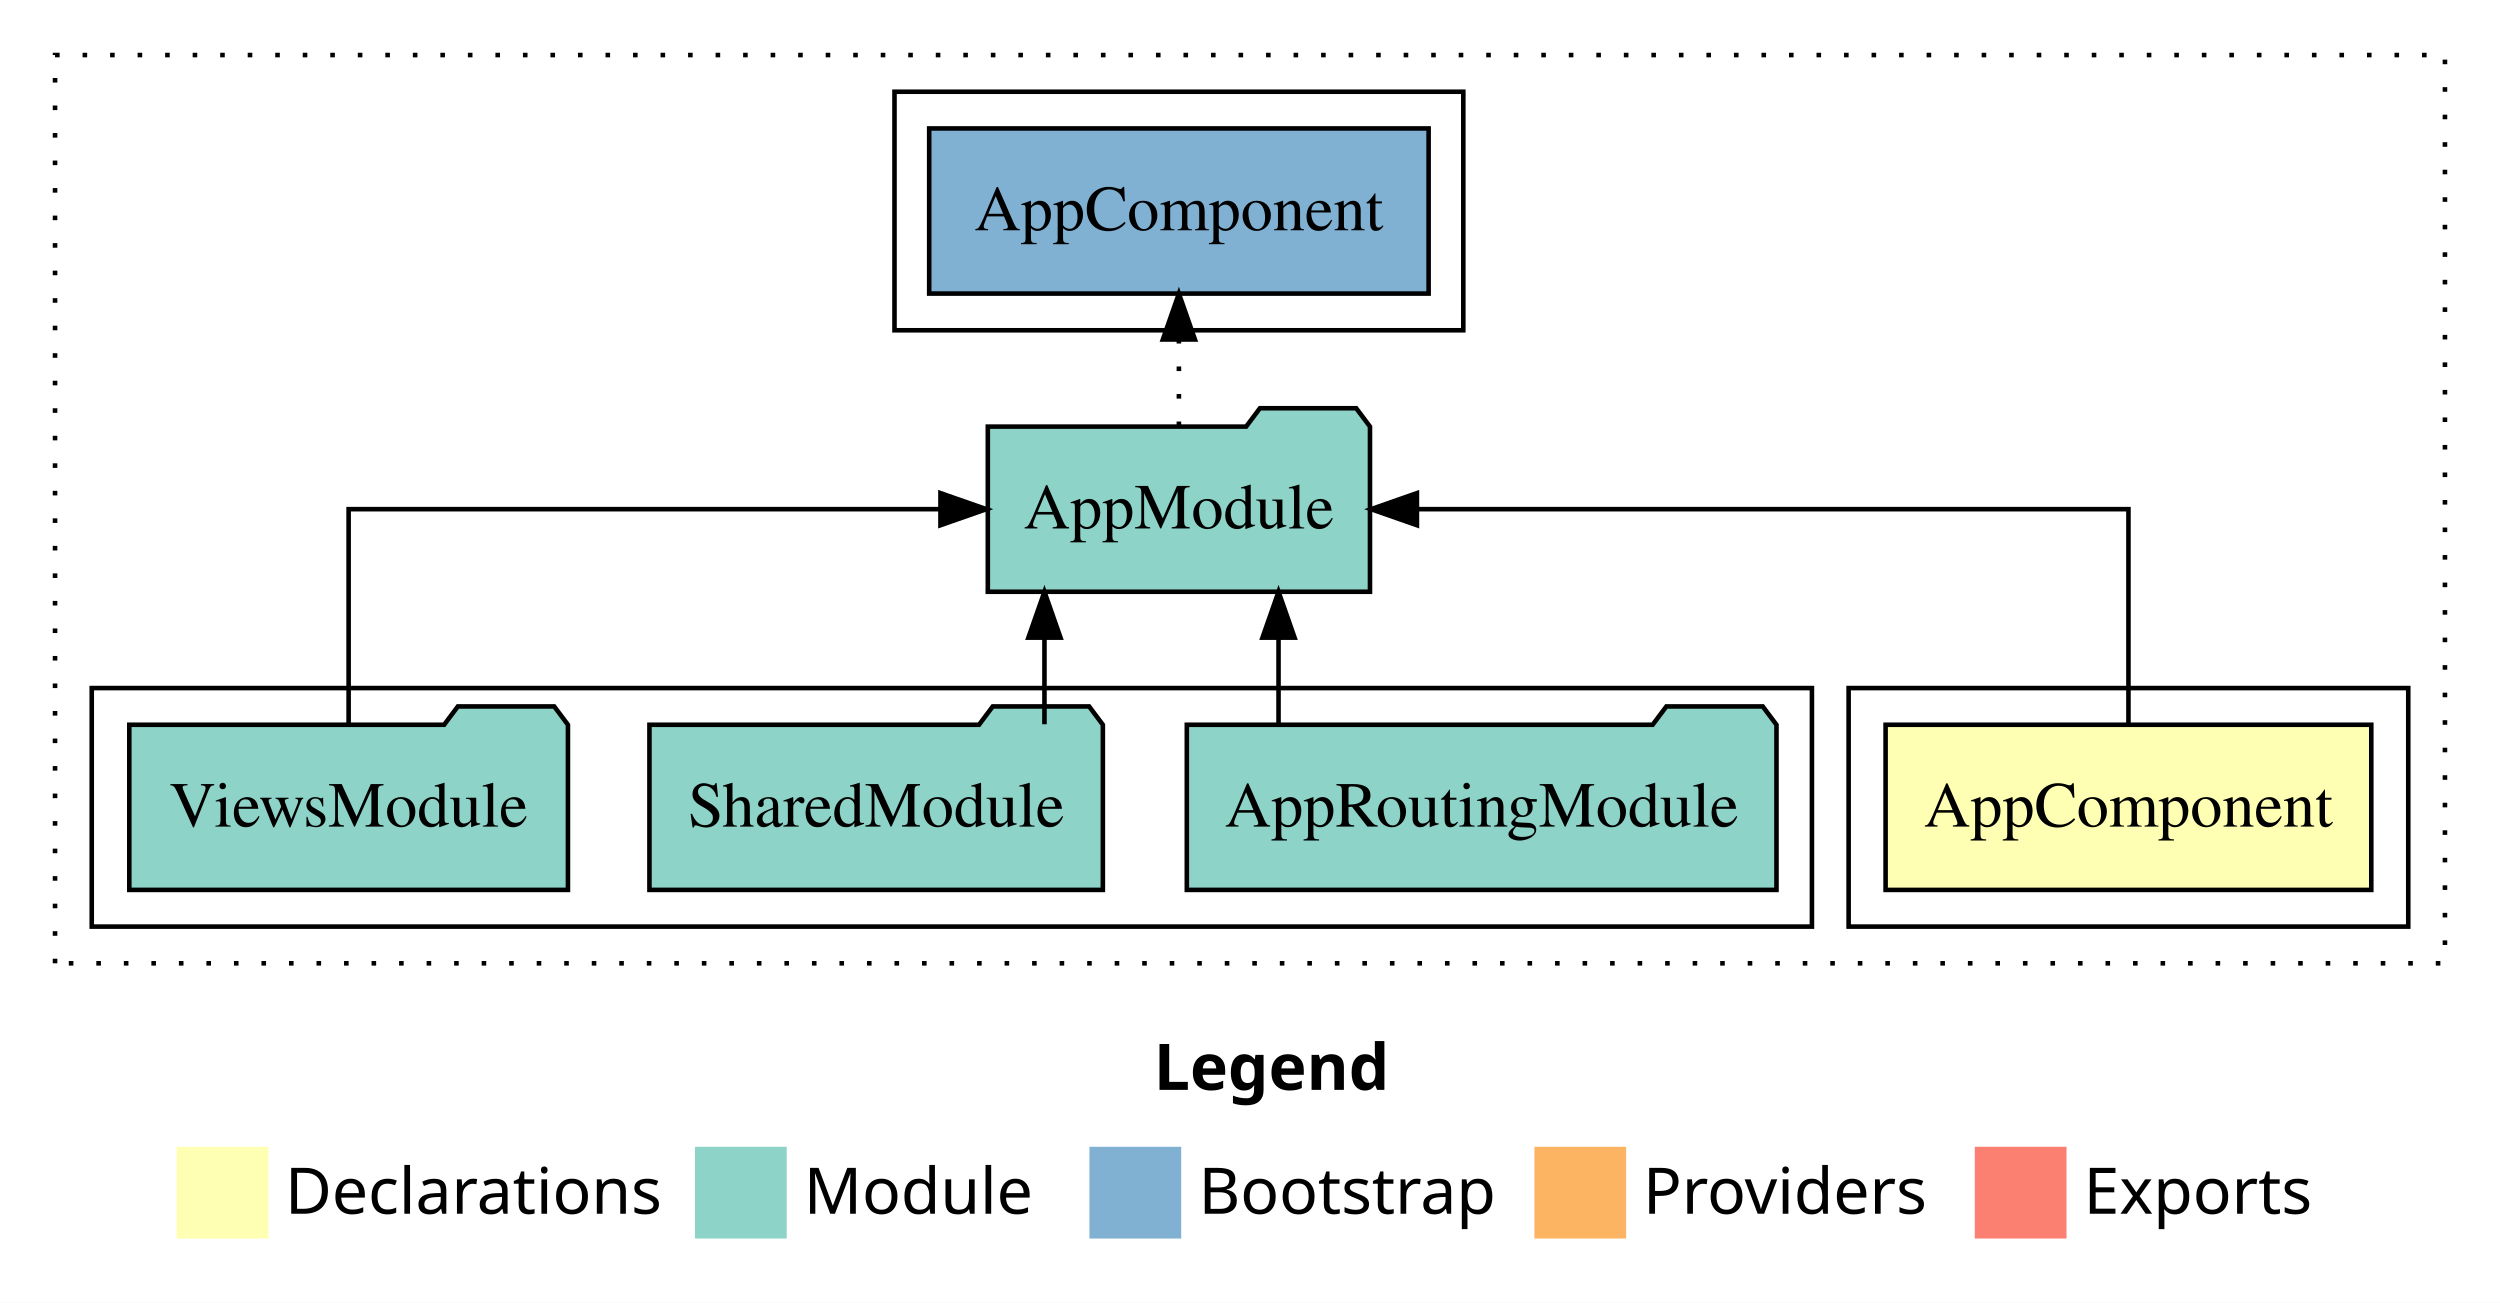
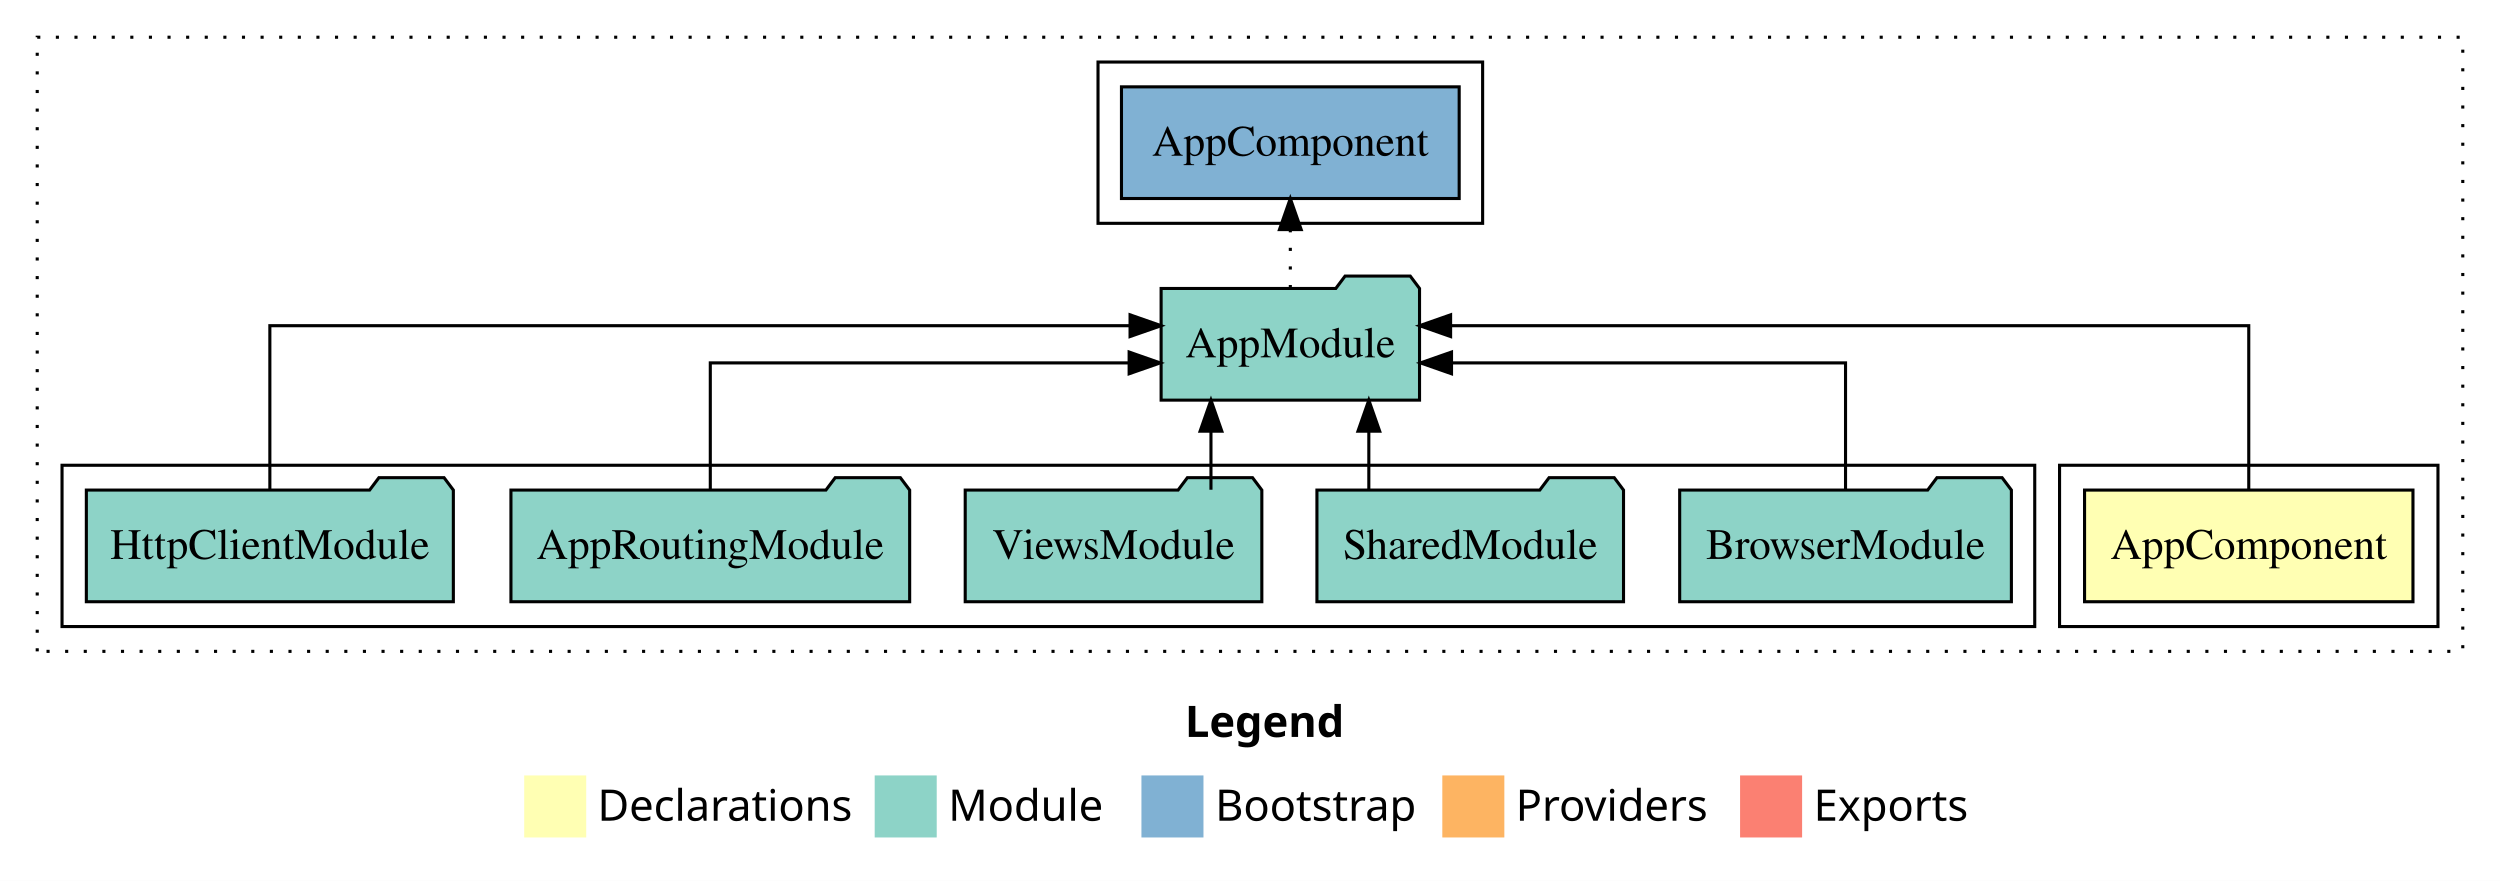
- <svg xmlns="http://www.w3.org/2000/svg" width="545pt" height="284pt" viewBox="0.00 0.00 545.00 284.00">
+ <svg xmlns="http://www.w3.org/2000/svg" width="806pt" height="284pt" viewBox="0.00 0.00 806.00 284.00">
  <g id="graph0" class="graph" transform="scale(1 1) rotate(0) translate(4 280)">
-     <polygon fill="#ffffff" stroke="transparent" points="-4,4 -4,-280 541,-280 541,4 -4,4" />
-     <text text-anchor="start" x="247.509" y="-42.4" font-family="sans-serif" font-weight="bold" font-size="14.00" fill="#000000">Legend</text>
-     <polygon fill="#ffffb3" stroke="transparent" points="34.5,-10 34.5,-30 54.5,-30 54.5,-10 34.5,-10" />
-     <text text-anchor="start" x="58.129" y="-15.4" font-family="sans-serif" font-size="14.00" fill="#000000">  Declarations</text>
-     <polygon fill="#8dd3c7" stroke="transparent" points="147.5,-10 147.5,-30 167.5,-30 167.5,-10 147.5,-10" />
-     <text text-anchor="start" x="171.225" y="-15.4" font-family="sans-serif" font-size="14.00" fill="#000000">  Module</text>
-     <polygon fill="#80b1d3" stroke="transparent" points="233.5,-10 233.5,-30 253.5,-30 253.5,-10 233.5,-10" />
-     <text text-anchor="start" x="257.281" y="-15.4" font-family="sans-serif" font-size="14.00" fill="#000000">  Bootstrap</text>
-     <polygon fill="#fdb462" stroke="transparent" points="330.5,-10 330.5,-30 350.5,-30 350.5,-10 330.5,-10" />
-     <text text-anchor="start" x="354.173" y="-15.4" font-family="sans-serif" font-size="14.00" fill="#000000">  Providers</text>
-     <polygon fill="#fb8072" stroke="transparent" points="426.5,-10 426.5,-30 446.5,-30 446.5,-10 426.5,-10" />
-     <text text-anchor="start" x="450.226" y="-15.4" font-family="sans-serif" font-size="14.00" fill="#000000">  Exports</text>
+     <polygon fill="#ffffff" stroke="transparent" points="-4,4 -4,-280 802,-280 802,4 -4,4" />
+     <text text-anchor="start" x="378.009" y="-42.4" font-family="sans-serif" font-weight="bold" font-size="14.00" fill="#000000">Legend</text>
+     <polygon fill="#ffffb3" stroke="transparent" points="165,-10 165,-30 185,-30 185,-10 165,-10" />
+     <text text-anchor="start" x="188.629" y="-15.4" font-family="sans-serif" font-size="14.00" fill="#000000">  Declarations</text>
+     <polygon fill="#8dd3c7" stroke="transparent" points="278,-10 278,-30 298,-30 298,-10 278,-10" />
+     <text text-anchor="start" x="301.725" y="-15.4" font-family="sans-serif" font-size="14.00" fill="#000000">  Module</text>
+     <polygon fill="#80b1d3" stroke="transparent" points="364,-10 364,-30 384,-30 384,-10 364,-10" />
+     <text text-anchor="start" x="387.781" y="-15.4" font-family="sans-serif" font-size="14.00" fill="#000000">  Bootstrap</text>
+     <polygon fill="#fdb462" stroke="transparent" points="461,-10 461,-30 481,-30 481,-10 461,-10" />
+     <text text-anchor="start" x="484.673" y="-15.4" font-family="sans-serif" font-size="14.00" fill="#000000">  Providers</text>
+     <polygon fill="#fb8072" stroke="transparent" points="557,-10 557,-30 577,-30 577,-10 557,-10" />
+     <text text-anchor="start" x="580.726" y="-15.4" font-family="sans-serif" font-size="14.00" fill="#000000">  Exports</text>
    <g id="clust1" class="cluster">
-       <polygon fill="none" stroke="#000000" stroke-dasharray="1,5" points="8,-70 8,-268 529,-268 529,-70 8,-70" />
+       <polygon fill="none" stroke="#000000" stroke-dasharray="1,5" points="8,-70 8,-268 790,-268 790,-70 8,-70" />
    </g>
    <g id="clust2" class="cluster">
-       <polygon fill="none" stroke="#000000" points="399,-78 399,-130 521,-130 521,-78 399,-78" />
+       <polygon fill="none" stroke="#000000" points="660,-78 660,-130 782,-130 782,-78 660,-78" />
    </g>
    <g id="clust4" class="cluster">
-       <polygon fill="none" stroke="#000000" points="16,-78 16,-130 391,-130 391,-78 16,-78" />
+       <polygon fill="none" stroke="#000000" points="16,-78 16,-130 652,-130 652,-78 16,-78" />
    </g>
    <g id="clust6" class="cluster">
-       <polygon fill="none" stroke="#000000" points="191,-208 191,-260 315,-260 315,-208 191,-208" />
+       <polygon fill="none" stroke="#000000" points="350,-208 350,-260 474,-260 474,-208 350,-208" />
    </g>
    <g id="node1" class="node">
-       <polygon fill="#ffffb3" stroke="#000000" points="512.94,-122 407.06,-122 407.06,-86 512.94,-86 512.94,-122" />
-       <text text-anchor="middle" x="460" y="-99.8" font-family="Times,serif" font-size="14.00" fill="#000000">AppComponent</text>
+       <polygon fill="#ffffb3" stroke="#000000" points="773.94,-122 668.06,-122 668.06,-86 773.94,-86 773.94,-122" />
+       <text text-anchor="middle" x="721" y="-99.8" font-family="Times,serif" font-size="14.00" fill="#000000">AppComponent</text>
    </g>
    <g id="node2" class="node">
-       <polygon fill="#8dd3c7" stroke="#000000" points="294.657,-187 291.657,-191 270.657,-191 267.657,-187 211.343,-187 211.343,-151 294.657,-151 294.657,-187" />
-       <text text-anchor="middle" x="253" y="-164.8" font-family="Times,serif" font-size="14.00" fill="#000000">AppModule</text>
+       <polygon fill="#8dd3c7" stroke="#000000" points="453.657,-187 450.657,-191 429.657,-191 426.657,-187 370.343,-187 370.343,-151 453.657,-151 453.657,-187" />
+       <text text-anchor="middle" x="412" y="-164.8" font-family="Times,serif" font-size="14.00" fill="#000000">AppModule</text>
    </g>
    <g id="edge1" class="edge">
-       <path fill="none" stroke="#000000" d="M460,-122.106C460,-141.339 460,-169 460,-169 460,-169 304.889,-169 304.889,-169" />
-       <polygon fill="#000000" stroke="#000000" points="304.89,-165.5 294.889,-169 304.889,-172.5 304.89,-165.5" />
+       <path fill="none" stroke="#000000" d="M721,-122.284C721,-143.321 721,-175 721,-175 721,-175 463.673,-175 463.673,-175" />
+       <polygon fill="#000000" stroke="#000000" points="463.673,-171.5 453.673,-175 463.673,-178.5 463.673,-171.5" />
+     </g>
+     <g id="node8" class="node">
+       <polygon fill="#80b1d3" stroke="#000000" points="466.439,-252 357.561,-252 357.561,-216 466.439,-216 466.439,-252" />
+       <text text-anchor="middle" x="412" y="-229.8" font-family="Times,serif" font-size="14.00" fill="#000000">AppComponent </text>
+     </g>
+     <g id="edge7" class="edge">
+       <path fill="none" stroke="#000000" stroke-dasharray="1,5" d="M412,-187.106C412,-187.106 412,-205.991 412,-205.991" />
+       <polygon fill="#000000" stroke="#000000" points="408.5,-205.991 412,-215.991 415.5,-205.991 408.5,-205.991" />
+     </g>
+     <g id="node3" class="node">
+       <polygon fill="#8dd3c7" stroke="#000000" points="644.473,-122 641.473,-126 620.473,-126 617.473,-122 537.527,-122 537.527,-86 644.473,-86 644.473,-122" />
+       <text text-anchor="middle" x="591" y="-99.8" font-family="Times,serif" font-size="14.00" fill="#000000">BrowserModule</text>
+     </g>
+     <g id="edge2" class="edge">
+       <path fill="none" stroke="#000000" d="M591,-122.022C591,-139.373 591,-163 591,-163 591,-163 463.967,-163 463.967,-163" />
+       <polygon fill="#000000" stroke="#000000" points="463.968,-159.5 453.967,-163 463.967,-166.5 463.968,-159.5" />
+     </g>
+     <g id="node4" class="node">
+       <polygon fill="#8dd3c7" stroke="#000000" points="519.423,-122 516.423,-126 495.423,-126 492.423,-122 420.577,-122 420.577,-86 519.423,-86 519.423,-122" />
+       <text text-anchor="middle" x="470" y="-99.8" font-family="Times,serif" font-size="14.00" fill="#000000">SharedModule</text>
+     </g>
+     <g id="edge3" class="edge">
+       <path fill="none" stroke="#000000" d="M437.309,-122.106C437.309,-122.106 437.309,-140.991 437.309,-140.991" />
+       <polygon fill="#000000" stroke="#000000" points="433.809,-140.991 437.309,-150.991 440.809,-140.991 433.809,-140.991" />
+     </g>
+     <g id="node5" class="node">
+       <polygon fill="#8dd3c7" stroke="#000000" points="402.813,-122 399.813,-126 378.813,-126 375.813,-122 307.187,-122 307.187,-86 402.813,-86 402.813,-122" />
+       <text text-anchor="middle" x="355" y="-99.8" font-family="Times,serif" font-size="14.00" fill="#000000">ViewsModule</text>
+     </g>
+     <g id="edge4" class="edge">
+       <path fill="none" stroke="#000000" d="M386.414,-122.106C386.414,-122.106 386.414,-140.991 386.414,-140.991" />
+       <polygon fill="#000000" stroke="#000000" points="382.914,-140.991 386.414,-150.991 389.914,-140.991 382.914,-140.991" />
    </g>
    <g id="node6" class="node">
-       <polygon fill="#80b1d3" stroke="#000000" points="307.439,-252 198.561,-252 198.561,-216 307.439,-216 307.439,-252" />
-       <text text-anchor="middle" x="253" y="-229.8" font-family="Times,serif" font-size="14.00" fill="#000000">AppComponent </text>
+       <polygon fill="#8dd3c7" stroke="#000000" points="289.274,-122 286.274,-126 265.274,-126 262.274,-122 160.726,-122 160.726,-86 289.274,-86 289.274,-122" />
+       <text text-anchor="middle" x="225" y="-99.8" font-family="Times,serif" font-size="14.00" fill="#000000">AppRoutingModule</text>
    </g>
    <g id="edge5" class="edge">
-       <path fill="none" stroke="#000000" stroke-dasharray="1,5" d="M253,-187.106C253,-187.106 253,-205.991 253,-205.991" />
-       <polygon fill="#000000" stroke="#000000" points="249.5,-205.991 253,-215.991 256.5,-205.991 249.5,-205.991" />
+       <path fill="none" stroke="#000000" d="M225,-122.022C225,-139.373 225,-163 225,-163 225,-163 360.034,-163 360.034,-163" />
+       <polygon fill="#000000" stroke="#000000" points="360.034,-166.5 370.034,-163 360.034,-159.5 360.034,-166.5" />
    </g>
-     <g id="node3" class="node">
-       <polygon fill="#8dd3c7" stroke="#000000" points="383.274,-122 380.274,-126 359.274,-126 356.274,-122 254.726,-122 254.726,-86 383.274,-86 383.274,-122" />
-       <text text-anchor="middle" x="319" y="-99.8" font-family="Times,serif" font-size="14.00" fill="#000000">AppRoutingModule</text>
+     <g id="node7" class="node">
+       <polygon fill="#8dd3c7" stroke="#000000" points="142.161,-122 139.161,-126 118.161,-126 115.161,-122 23.839,-122 23.839,-86 142.161,-86 142.161,-122" />
+       <text text-anchor="middle" x="83" y="-99.8" font-family="Times,serif" font-size="14.00" fill="#000000">HttpClientModule</text>
    </g>
-     <g id="edge2" class="edge">
-       <path fill="none" stroke="#000000" d="M274.721,-122.106C274.721,-122.106 274.721,-140.991 274.721,-140.991" />
-       <polygon fill="#000000" stroke="#000000" points="271.221,-140.991 274.721,-150.991 278.221,-140.991 271.221,-140.991" />
-     </g>
-     <g id="node4" class="node">
-       <polygon fill="#8dd3c7" stroke="#000000" points="236.423,-122 233.423,-126 212.423,-126 209.423,-122 137.577,-122 137.577,-86 236.423,-86 236.423,-122" />
-       <text text-anchor="middle" x="187" y="-99.8" font-family="Times,serif" font-size="14.00" fill="#000000">SharedModule</text>
-     </g>
-     <g id="edge3" class="edge">
-       <path fill="none" stroke="#000000" d="M223.691,-122.106C223.691,-122.106 223.691,-140.991 223.691,-140.991" />
-       <polygon fill="#000000" stroke="#000000" points="220.191,-140.991 223.691,-150.991 227.191,-140.991 220.191,-140.991" />
-     </g>
-     <g id="node5" class="node">
-       <polygon fill="#8dd3c7" stroke="#000000" points="119.813,-122 116.813,-126 95.813,-126 92.813,-122 24.187,-122 24.187,-86 119.813,-86 119.813,-122" />
-       <text text-anchor="middle" x="72" y="-99.8" font-family="Times,serif" font-size="14.00" fill="#000000">ViewsModule</text>
-     </g>
-     <g id="edge4" class="edge">
-       <path fill="none" stroke="#000000" d="M72,-122.106C72,-141.339 72,-169 72,-169 72,-169 201.02,-169 201.02,-169" />
-       <polygon fill="#000000" stroke="#000000" points="201.02,-172.5 211.02,-169 201.02,-165.5 201.02,-172.5" />
+     <g id="edge6" class="edge">
+       <path fill="none" stroke="#000000" d="M83,-122.284C83,-143.321 83,-175 83,-175 83,-175 360.332,-175 360.332,-175" />
+       <polygon fill="#000000" stroke="#000000" points="360.332,-178.5 370.332,-175 360.332,-171.5 360.332,-178.5" />
    </g>
  </g>
</svg>
